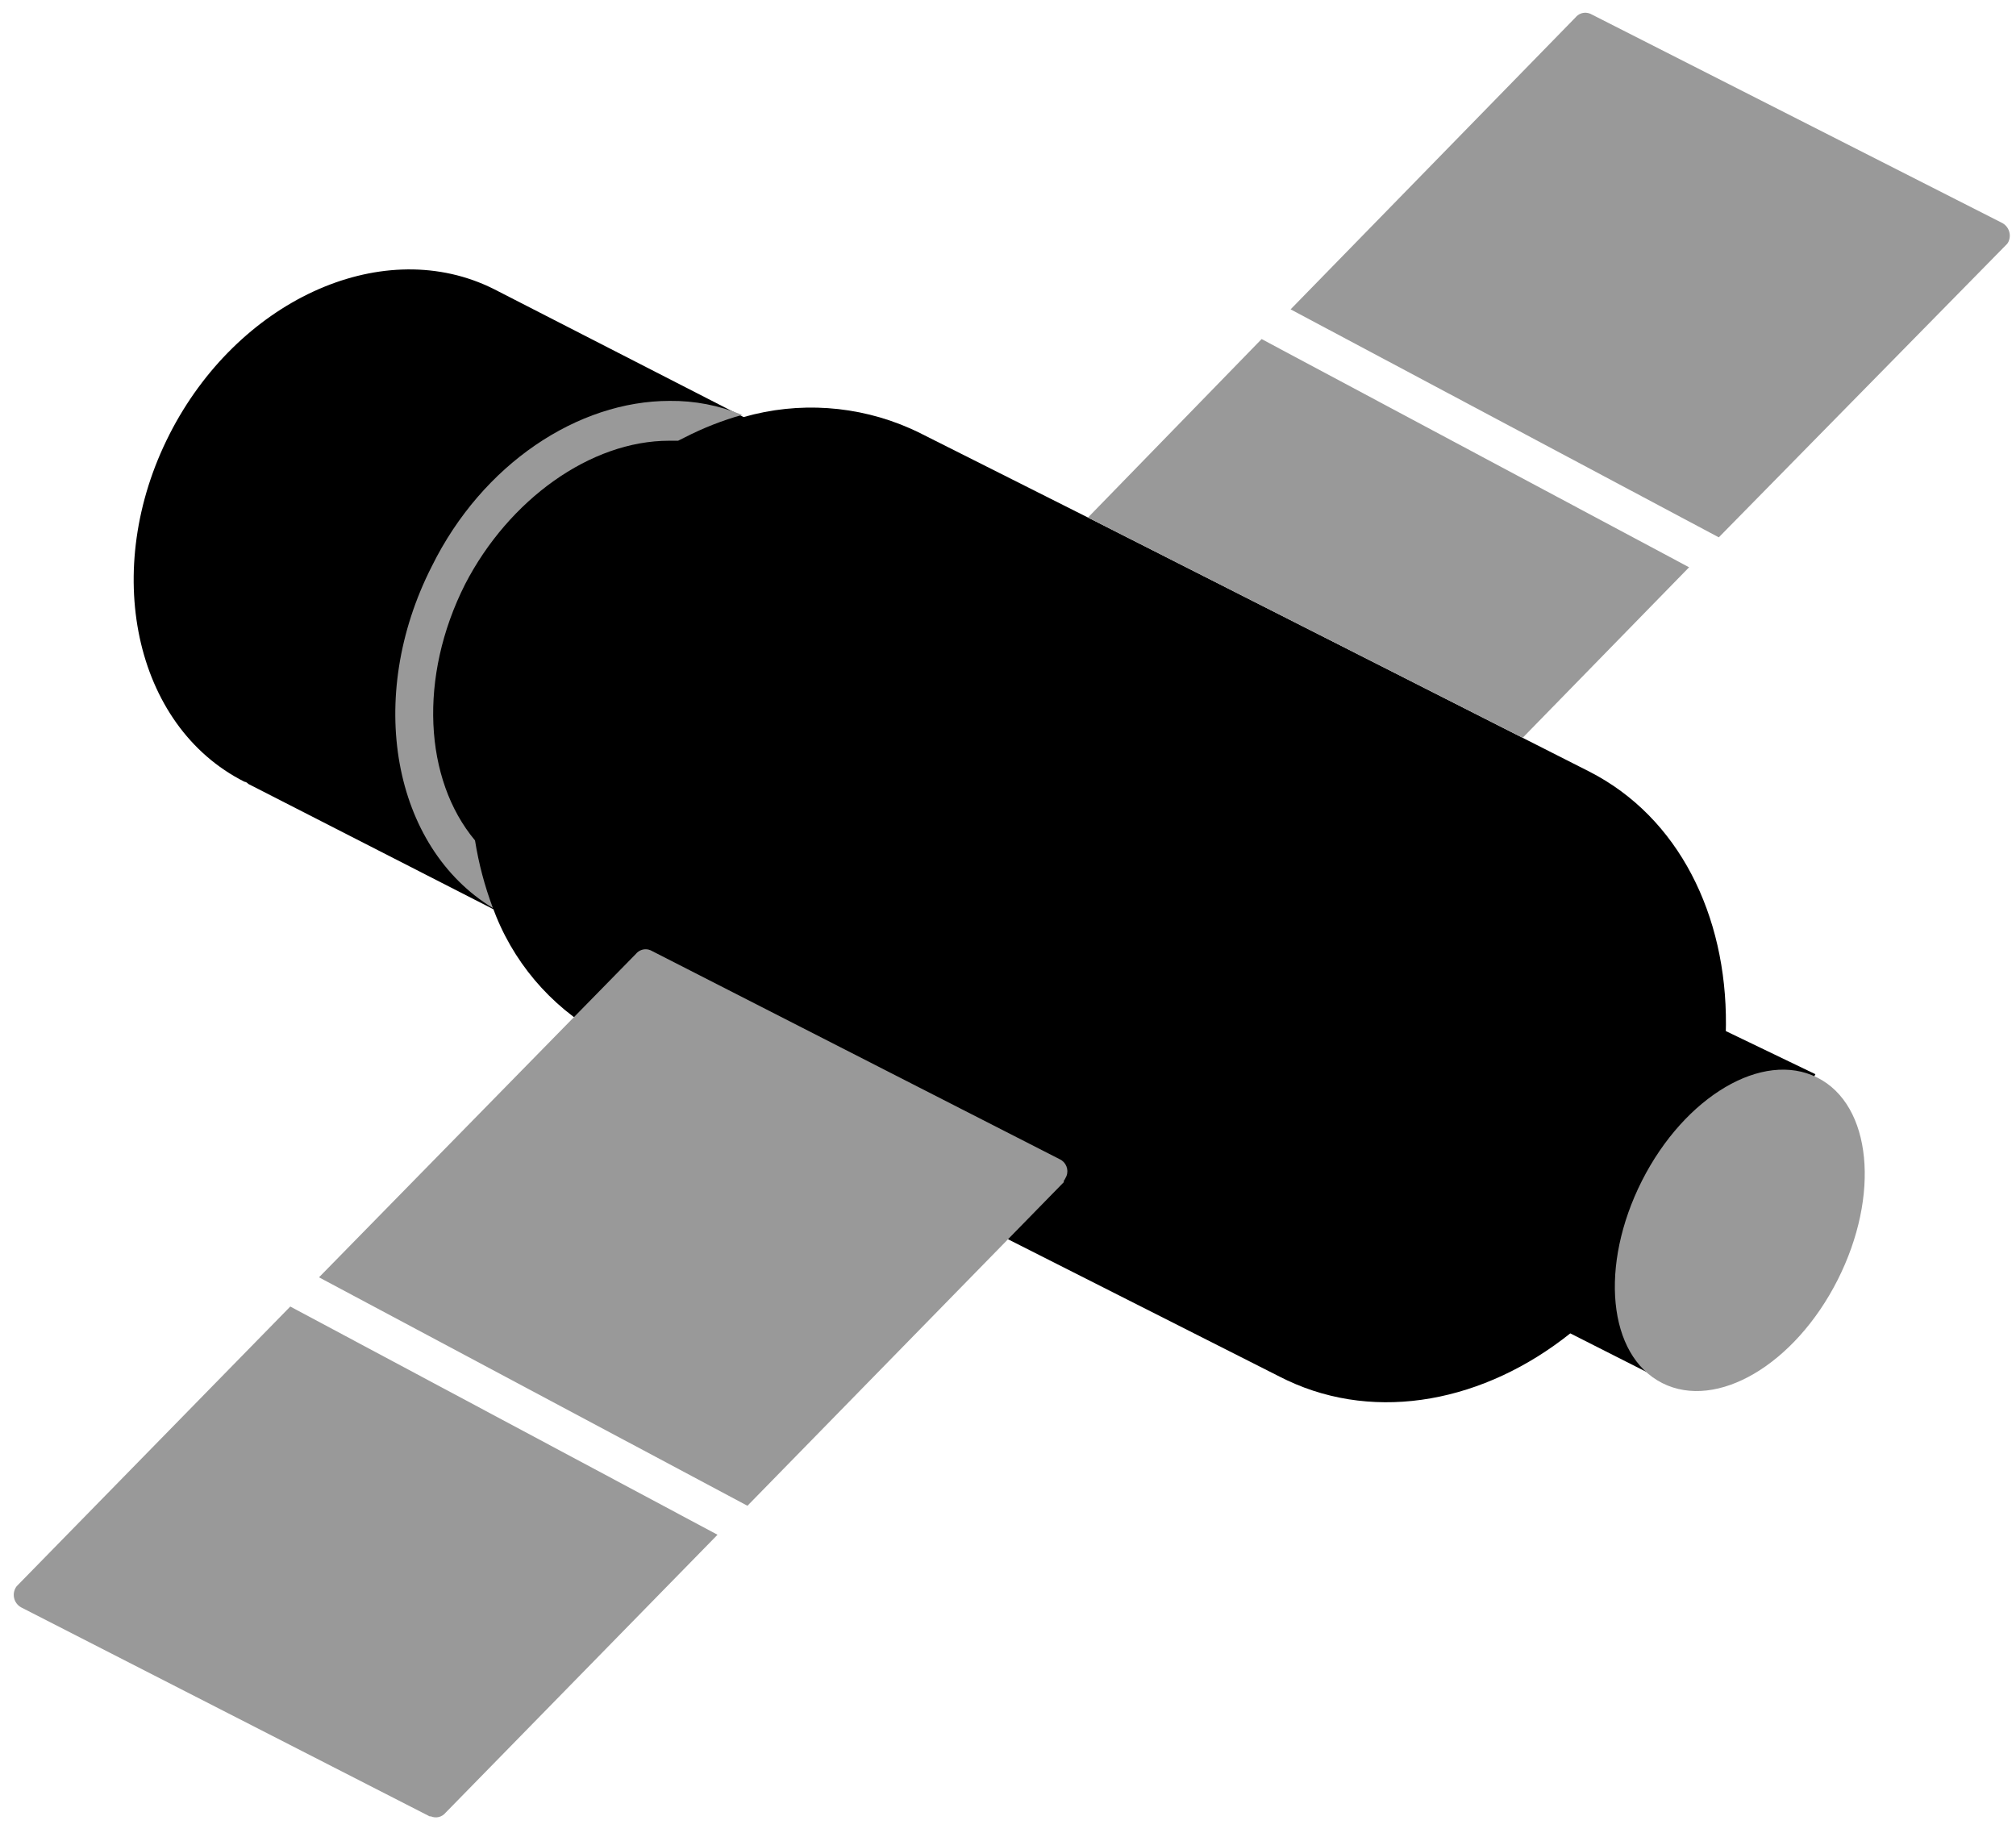
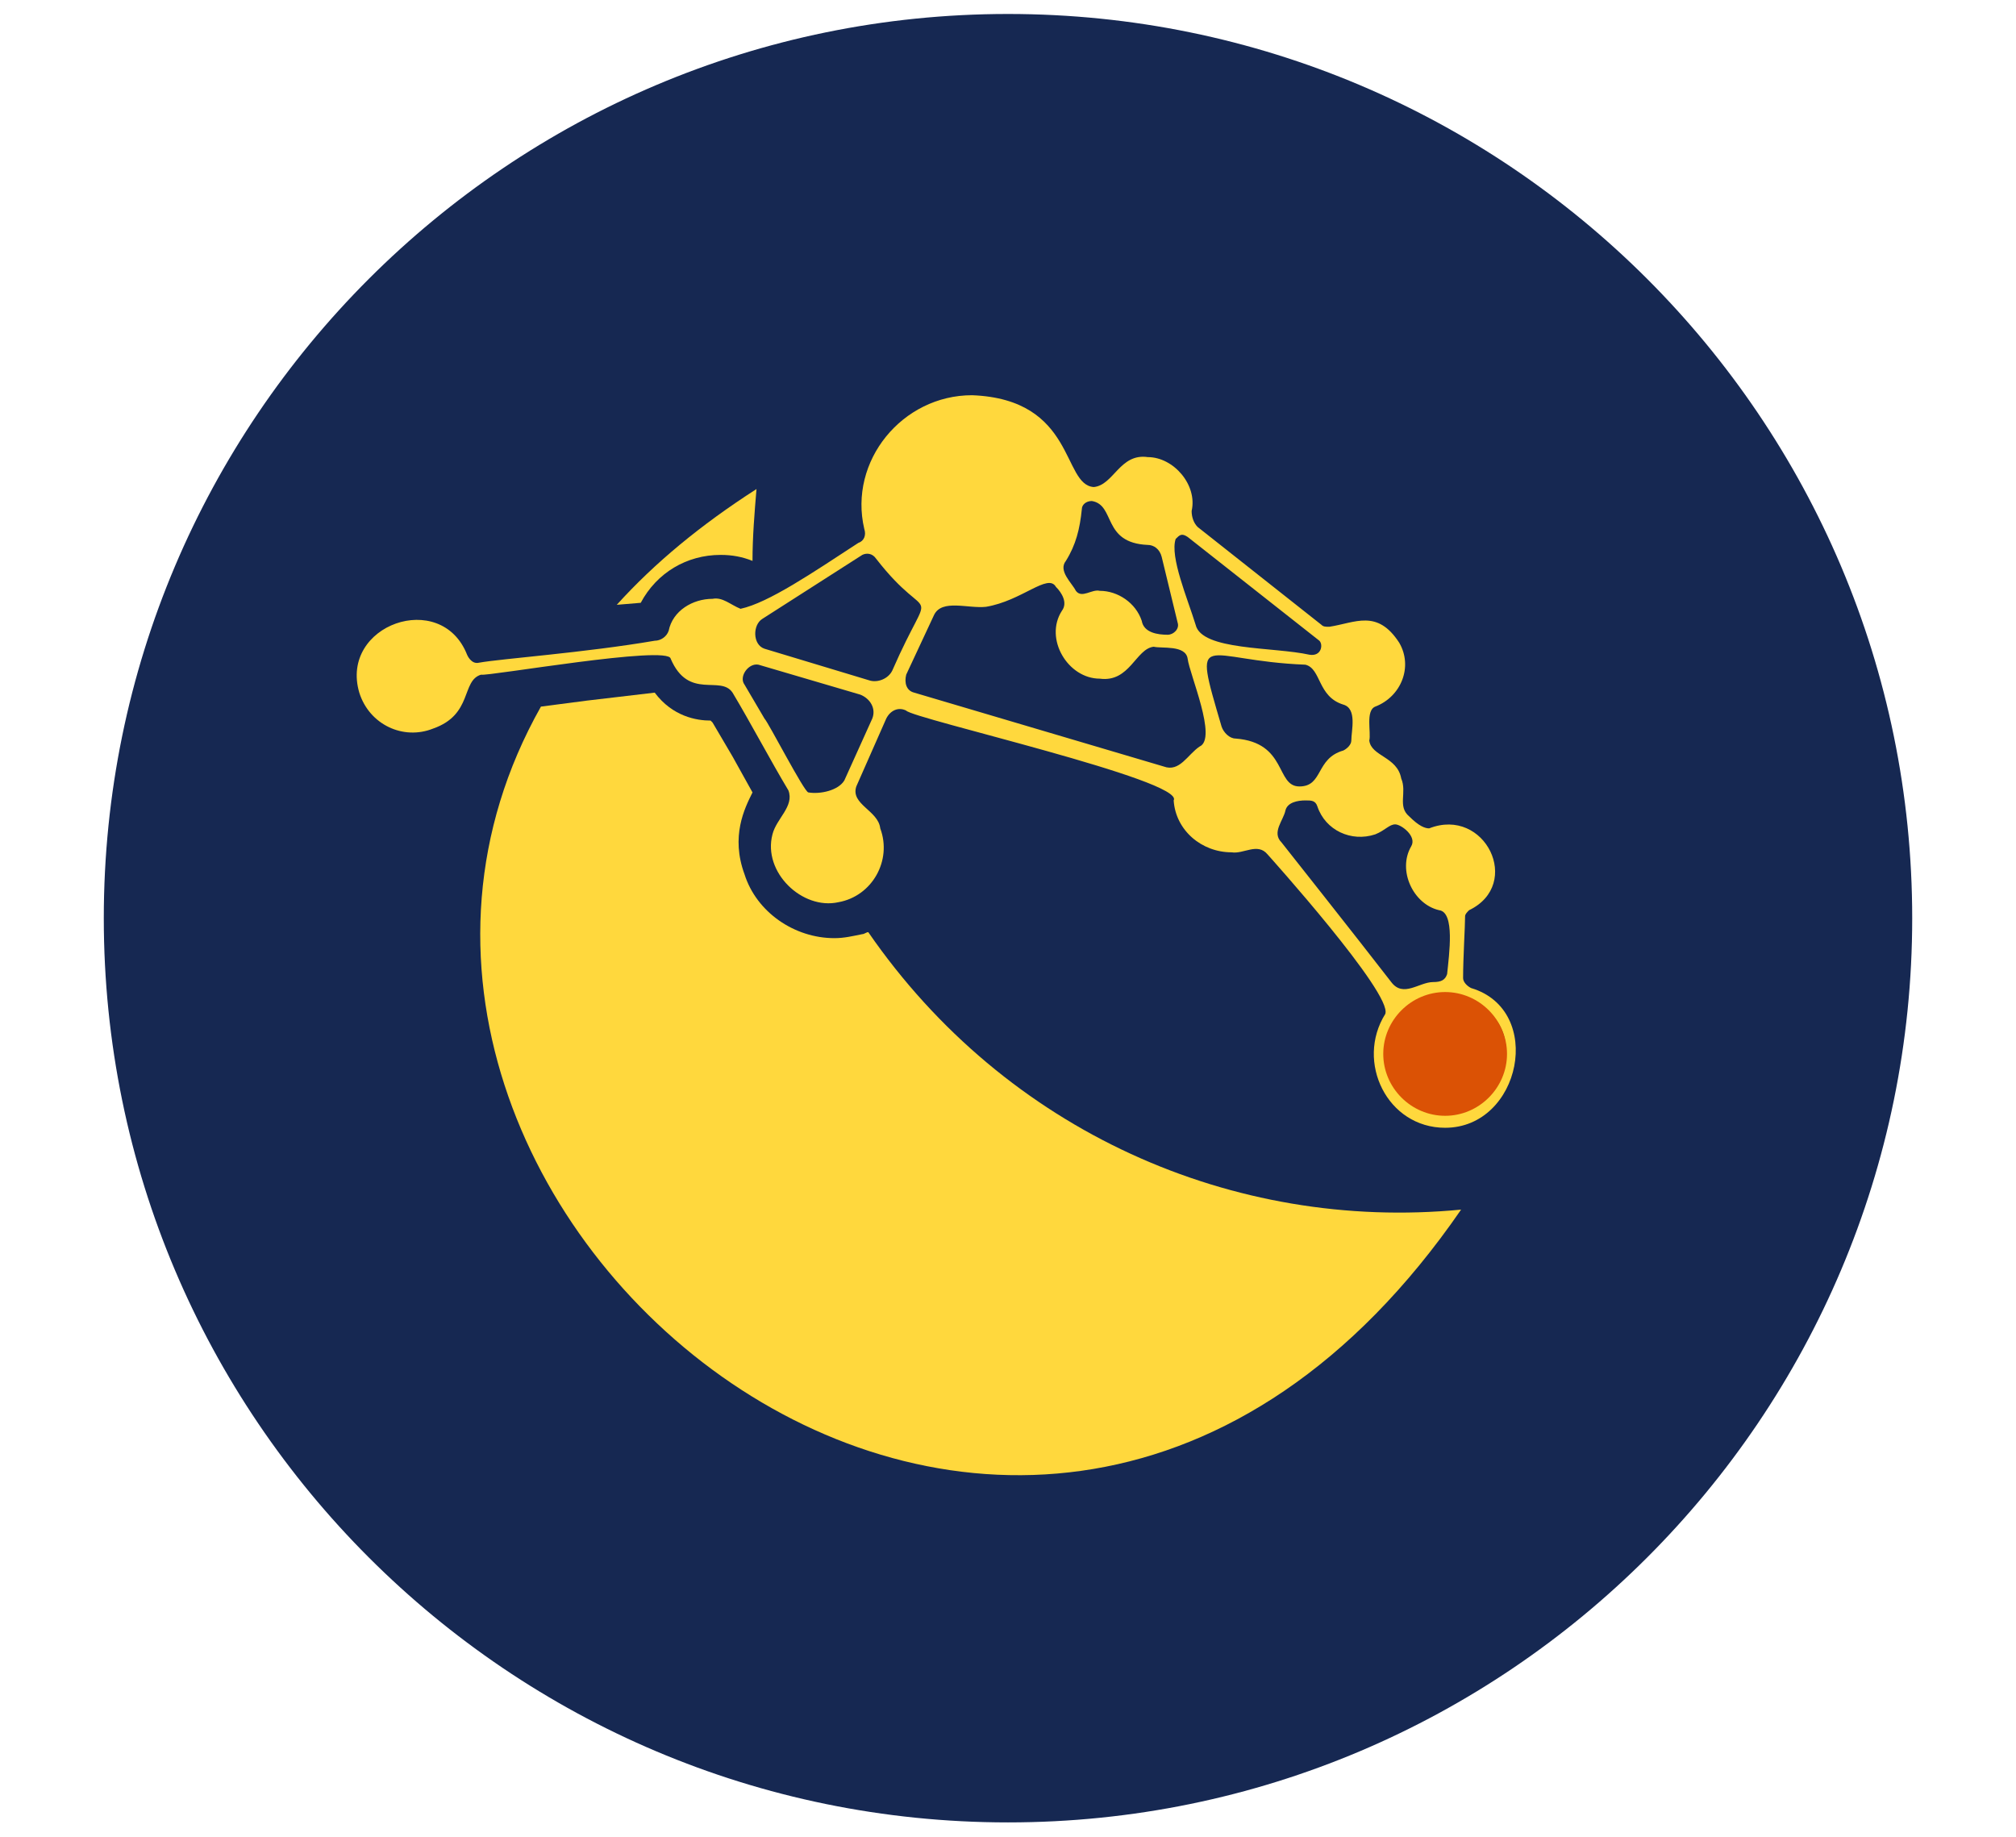
- <svg xmlns="http://www.w3.org/2000/svg" width="101" height="92">
-   <path fill="#000000" d="M8.494 21.754c3.39-6.65 10.486-9.942 15.99-7.397l.283.137 12.487 6.4a12.293 12.293 0 0 1 8.344.57l.391.18 8.518 4.284 25.118 12.728c4.488 2.291 6.878 7.2 6.843 12.677l-.006.322 4.488 2.161-7.744 15.281L78.67 66.8c-4.273 3.41-9.652 4.485-14.18 2.355l-.339-.166L30.66 52.05a.181.181 0 0 1-.146 0 11.942 11.942 0 0 1-5.653-6.133l-.142-.365-12.28-6.279a.325.325 0 0 0-.154-.102l-.04-.007c-5.542-2.795-7.2-10.647-3.75-17.41Z" />
-   <path fill="#999999" d="m14.544 65.456 21.403 11.433-13.624 13.926a.63.63 0 0 1-.738.182h-.06L1.065 80.53a.714.714 0 0 1-.23-1.062l13.709-14.013Zm17.953-17.88.099.033L53.09 58.075a.665.665 0 0 1 .34.843l-.05.1a.423.423 0 0 1-.084.134v.073l-15.85 16.212-21.464-11.445L31.857 47.79a.63.63 0 0 1 .64-.215Zm58.55 6.41c2.734 1.379 3.157 5.904 1.016 10.139-2.142 4.234-6.05 6.545-8.784 5.166-2.735-1.38-3.158-5.904-1.017-10.14 2.142-4.222 6.05-6.545 8.784-5.165ZM33.55 20.084a9.22 9.22 0 0 1 3.63.702c-1 .28-1.968.661-2.892 1.137l-.314.157h-.448c-3.944 0-8.034 2.952-10.224 7.187-2.347 4.646-2.056 9.788.496 12.837a17.39 17.39 0 0 0 .896 3.388c-5.021-3.049-6.413-10.538-3.061-17.12 2.54-5.142 7.332-8.288 11.917-8.288Zm29.655-3.098L84.622 28.42l-8.337 8.542-21.778-11.034 8.7-8.942ZM79.574.656l.1.033 20.604 10.466a.723.723 0 0 1 .35.943.508.508 0 0 1-.072.119L86.11 26.92 64.658 15.498 78.935.87a.63.63 0 0 1 .539-.23l.1.016Z" />
+ <svg xmlns="http://www.w3.org/2000/svg" xmlns:xlink="http://www.w3.org/1999/xlink" version="1.1" id="Layer_1" x="0px" y="0px" viewBox="0 0 101 92" style="enable-background:new 0 0 101 92;" xml:space="preserve">
+   <style type="text/css">
+ 	.st0{clip-path:url(#SVGID_00000069364485063358535890000017081643321082400172_);}
+ 	.st1{clip-path:url(#SVGID_00000134251416056256205410000005623559492979138989_);fill:#162852;}
+ 	.st2{clip-path:url(#SVGID_00000134251416056256205410000005623559492979138989_);fill:#FFD83D;}
+ 	.st3{clip-path:url(#SVGID_00000134251416056256205410000005623559492979138989_);fill:#DB5205;}
+ </style>
+   <g id="TR_Logo_00000077297177058964055030000005581783326083726757_">
+     <g>
+       <defs>
+         <rect id="SVGID_1_" x="5.2" y="0.7" width="90.7" height="90.7" />
+       </defs>
+       <clipPath id="SVGID_00000066509190461326016710000012272614417783324838_">
+         <use xlink:href="#SVGID_1_" style="overflow:visible;" />
+       </clipPath>
+       <g style="clip-path:url(#SVGID_00000066509190461326016710000012272614417783324838_);">
+         <defs>
+           <rect id="SVGID_00000142892889667586870730000014172322924207694212_" x="5.2" y="0.7" width="90.7" height="90.7" />
+         </defs>
+         <clipPath id="SVGID_00000046308558763950171200000013197975437234429115_">
+           <use xlink:href="#SVGID_00000142892889667586870730000014172322924207694212_" style="overflow:visible;" />
+         </clipPath>
+         <path style="clip-path:url(#SVGID_00000046308558763950171200000013197975437234429115_);fill:#162852;" d="M95.8,46     c0,25-20.3,45.3-45.3,45.3S5.2,71,5.2,46S25.5,0.7,50.5,0.7S95.8,21,95.8,46" />
+         <path style="clip-path:url(#SVGID_00000046308558763950171200000013197975437234429115_);fill:#FFD83D;" d="M36.1,27.8     c0.6,0,1.1,0.1,1.6,0.3c0,0,0,0,0,0c0-1.2,0.1-2.4,0.2-3.6c-2.8,1.8-5.1,3.7-7,5.8l1.2-0.1C32.9,28.7,34.4,27.8,36.1,27.8" />
+         <path style="clip-path:url(#SVGID_00000046308558763950171200000013197975437234429115_);fill:#FFD83D;" d="M43.5,46.7     c-0.1,0-0.2,0.1-0.3,0.1c-0.5,0.1-0.9,0.2-1.4,0.2c-2,0-3.9-1.3-4.5-3.2c-0.7-1.9,0-3.3,0.4-4.1l-1-1.8l-1-1.7l-0.1-0.1     c-0.7,0-1.9-0.2-2.8-1.4l-3.4,0.4l-2.3,0.3c-14.1,25,24.2,57,46.1,25.2C61.8,61.7,50.4,56.7,43.5,46.7" />
+         <path style="clip-path:url(#SVGID_00000046308558763950171200000013197975437234429115_);fill:#FFD83D;" d="M73.7,49.5     c-0.2-0.1-0.4-0.3-0.4-0.5c0-1,0.1-2.6,0.1-3.1c0-0.1,0.1-0.2,0.2-0.3c2.7-1.3,0.8-5.2-2-4.1c-0.2,0-0.5-0.1-1-0.6     c-0.6-0.5-0.1-1.2-0.4-1.9c-0.2-1.1-1.5-1.1-1.6-1.9c0.1-0.4-0.2-1.5,0.3-1.7c1.3-0.5,1.9-2,1.2-3.2c-1.1-1.7-2.2-1-3.5-0.8     c-0.2,0-0.3,0-0.4-0.1c0,0-6.2-4.9-6.2-4.9c-0.2-0.2-0.3-0.5-0.3-0.8c0.3-1.3-0.9-2.7-2.2-2.7c-1.4-0.2-1.7,1.4-2.7,1.5     c-1.6-0.1-0.9-4.4-6.1-4.6c-3.5,0-6.2,3.3-5.4,6.7c0.1,0.3,0,0.6-0.3,0.7c-2.3,1.5-4.5,3-5.9,3.3c-0.5-0.2-0.9-0.6-1.4-0.5     c-1,0-2,0.6-2.2,1.6c-0.1,0.3-0.4,0.5-0.7,0.5c-3.5,0.6-7.7,0.9-8.8,1.1c-0.4,0.1-0.6-0.4-0.6-0.4c-1.3-3.3-6.4-1.5-5.4,1.9     c0.5,1.6,2.2,2.4,3.7,1.8c2-0.7,1.4-2.4,2.4-2.7c0.3,0.1,9.4-1.5,9.5-0.8c0.9,2.1,2.5,0.8,3.1,1.7c0.9,1.5,1.9,3.4,2.8,4.9     c0.3,0.8-0.6,1.4-0.8,2.2c-0.5,1.9,1.5,3.8,3.3,3.4c1.7-0.3,2.7-2.1,2.1-3.7c-0.1-0.9-1.5-1.2-1.2-2.1c0,0,1.5-3.4,1.5-3.4     c0.2-0.4,0.6-0.6,1-0.4c0.3,0.4,14,3.5,13.4,4.5c0.1,1.5,1.4,2.6,2.9,2.6c0.6,0.1,1.3-0.5,1.8,0.1c0,0,6.3,7,5.9,8     c-1.5,2.4,0.1,5.7,3,5.7C76.2,56.5,77.4,50.6,73.7,49.5 M58.9,27c0.2-0.2,0.3-0.3,0.6-0.1l6.6,5.2c0.2,0.2,0.1,0.8-0.5,0.7     c-1.8-0.4-5.4-0.2-5.7-1.5C59.5,30,58.6,27.9,58.9,27 M53.4,28.1c0.5-0.8,0.7-1.6,0.8-2.6c0-0.2,0.2-0.4,0.5-0.4     c1.2,0.2,0.5,2.1,2.8,2.2c0.3,0,0.6,0.2,0.7,0.6l0.8,3.3c0.1,0.3-0.2,0.6-0.5,0.6c-0.5,0-1.2-0.1-1.3-0.7     c-0.3-0.9-1.2-1.5-2.1-1.5c-0.4-0.1-0.9,0.4-1.2,0C53.7,29.2,53,28.6,53.4,28.1 M43.7,36l-1.4,3.1c-0.3,0.5-1.2,0.7-1.8,0.6     c-0.2,0-2-3.5-2.2-3.7l-1-1.7c-0.3-0.4,0.2-1.1,0.7-1c0,0,5.1,1.5,5.1,1.5C43.6,35,43.9,35.5,43.7,36 M44.7,33.6     c-0.2,0.4-0.7,0.6-1.1,0.5l-5.3-1.6c-0.6-0.2-0.6-1.2-0.1-1.5l5-3.2c0.2-0.1,0.5-0.1,0.7,0.2C46.7,31.6,46.8,28.8,44.7,33.6      M60.1,37.4c-0.6,0.4-1,1.3-1.8,1c0,0-12.5-3.7-12.5-3.7c-0.4-0.1-0.5-0.5-0.4-0.9l1.4-3c0.4-0.8,1.7-0.3,2.6-0.4     c1.8-0.3,3.1-1.7,3.5-1c0.3,0.3,0.6,0.8,0.3,1.2c-0.9,1.4,0.3,3.4,1.9,3.4c1.5,0.2,1.8-1.5,2.7-1.6c0.4,0.1,1.6-0.1,1.7,0.6     C59.6,33.8,61,37,60.1,37.4 M61.9,37c-0.3,0-0.6-0.3-0.7-0.6c-1.5-5.1-1-3.3,4.2-3.1c0.8,0.2,0.6,1.6,1.9,2     c0.7,0.2,0.4,1.3,0.4,1.8c0,0.2-0.2,0.4-0.4,0.5c-1.4,0.4-1,1.8-2.2,1.8C63.9,39.4,64.5,37.2,61.9,37 M64.2,42.2     c-0.5-0.5,0.1-1.1,0.2-1.6c0.1-0.4,0.6-0.5,1-0.5c0.3,0,0.5,0,0.6,0.3c0.4,1.2,1.7,1.8,2.9,1.4c0.5-0.2,0.7-0.5,1-0.5     c0.3,0,1.1,0.6,0.8,1.1c-0.7,1.2,0.1,2.9,1.4,3.2c0.8,0.1,0.5,2.2,0.4,3.2c-0.1,0.3-0.3,0.4-0.7,0.4c-0.7,0-1.5,0.8-2.1,0     C68,47,64.2,42.2,64.2,42.2 M74.8,54.6c-1.5,2.1-5.1,1.1-5.3-1.5C69.4,47.5,77.8,49.8,74.8,54.6" />
+         <path style="clip-path:url(#SVGID_00000046308558763950171200000013197975437234429115_);fill:#DB5205;" d="M75.5,52.8     c0,1.7-1.4,3.1-3.1,3.1c-1.7,0-3.1-1.4-3.1-3.1s1.4-3.1,3.1-3.1C74.1,49.7,75.5,51.1,75.5,52.8" />
+       </g>
+     </g>
+   </g>
</svg>
